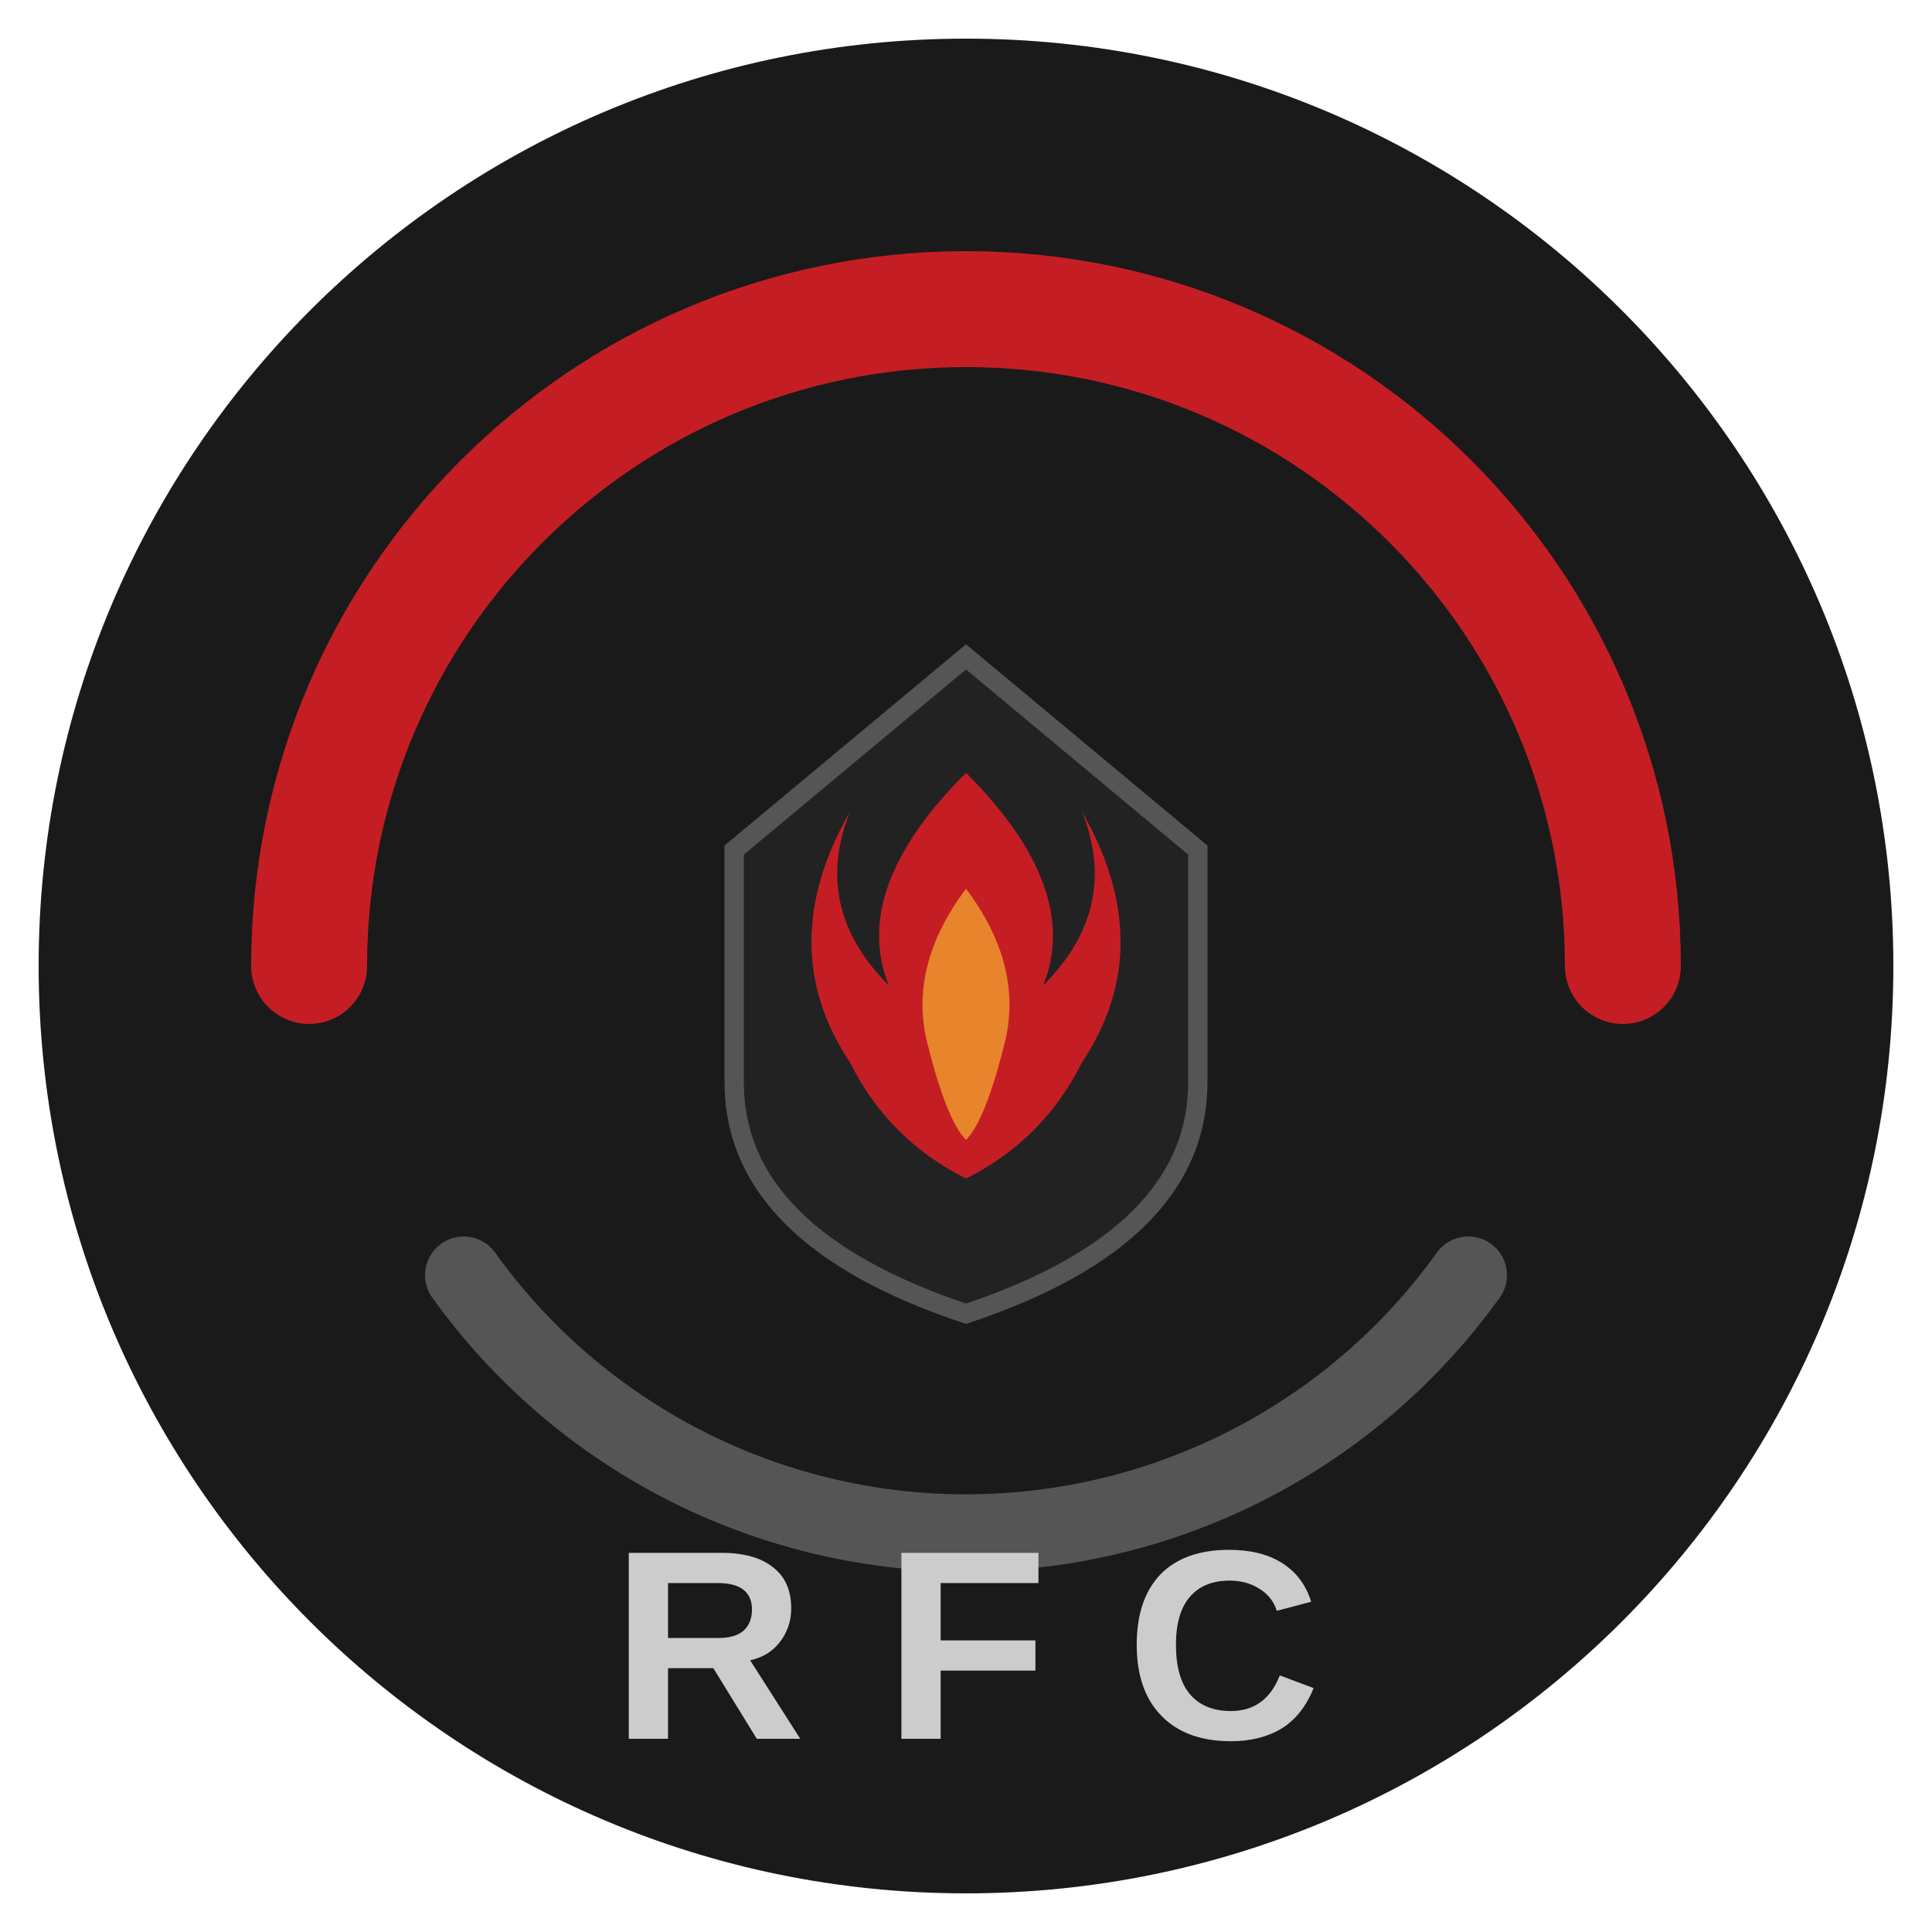
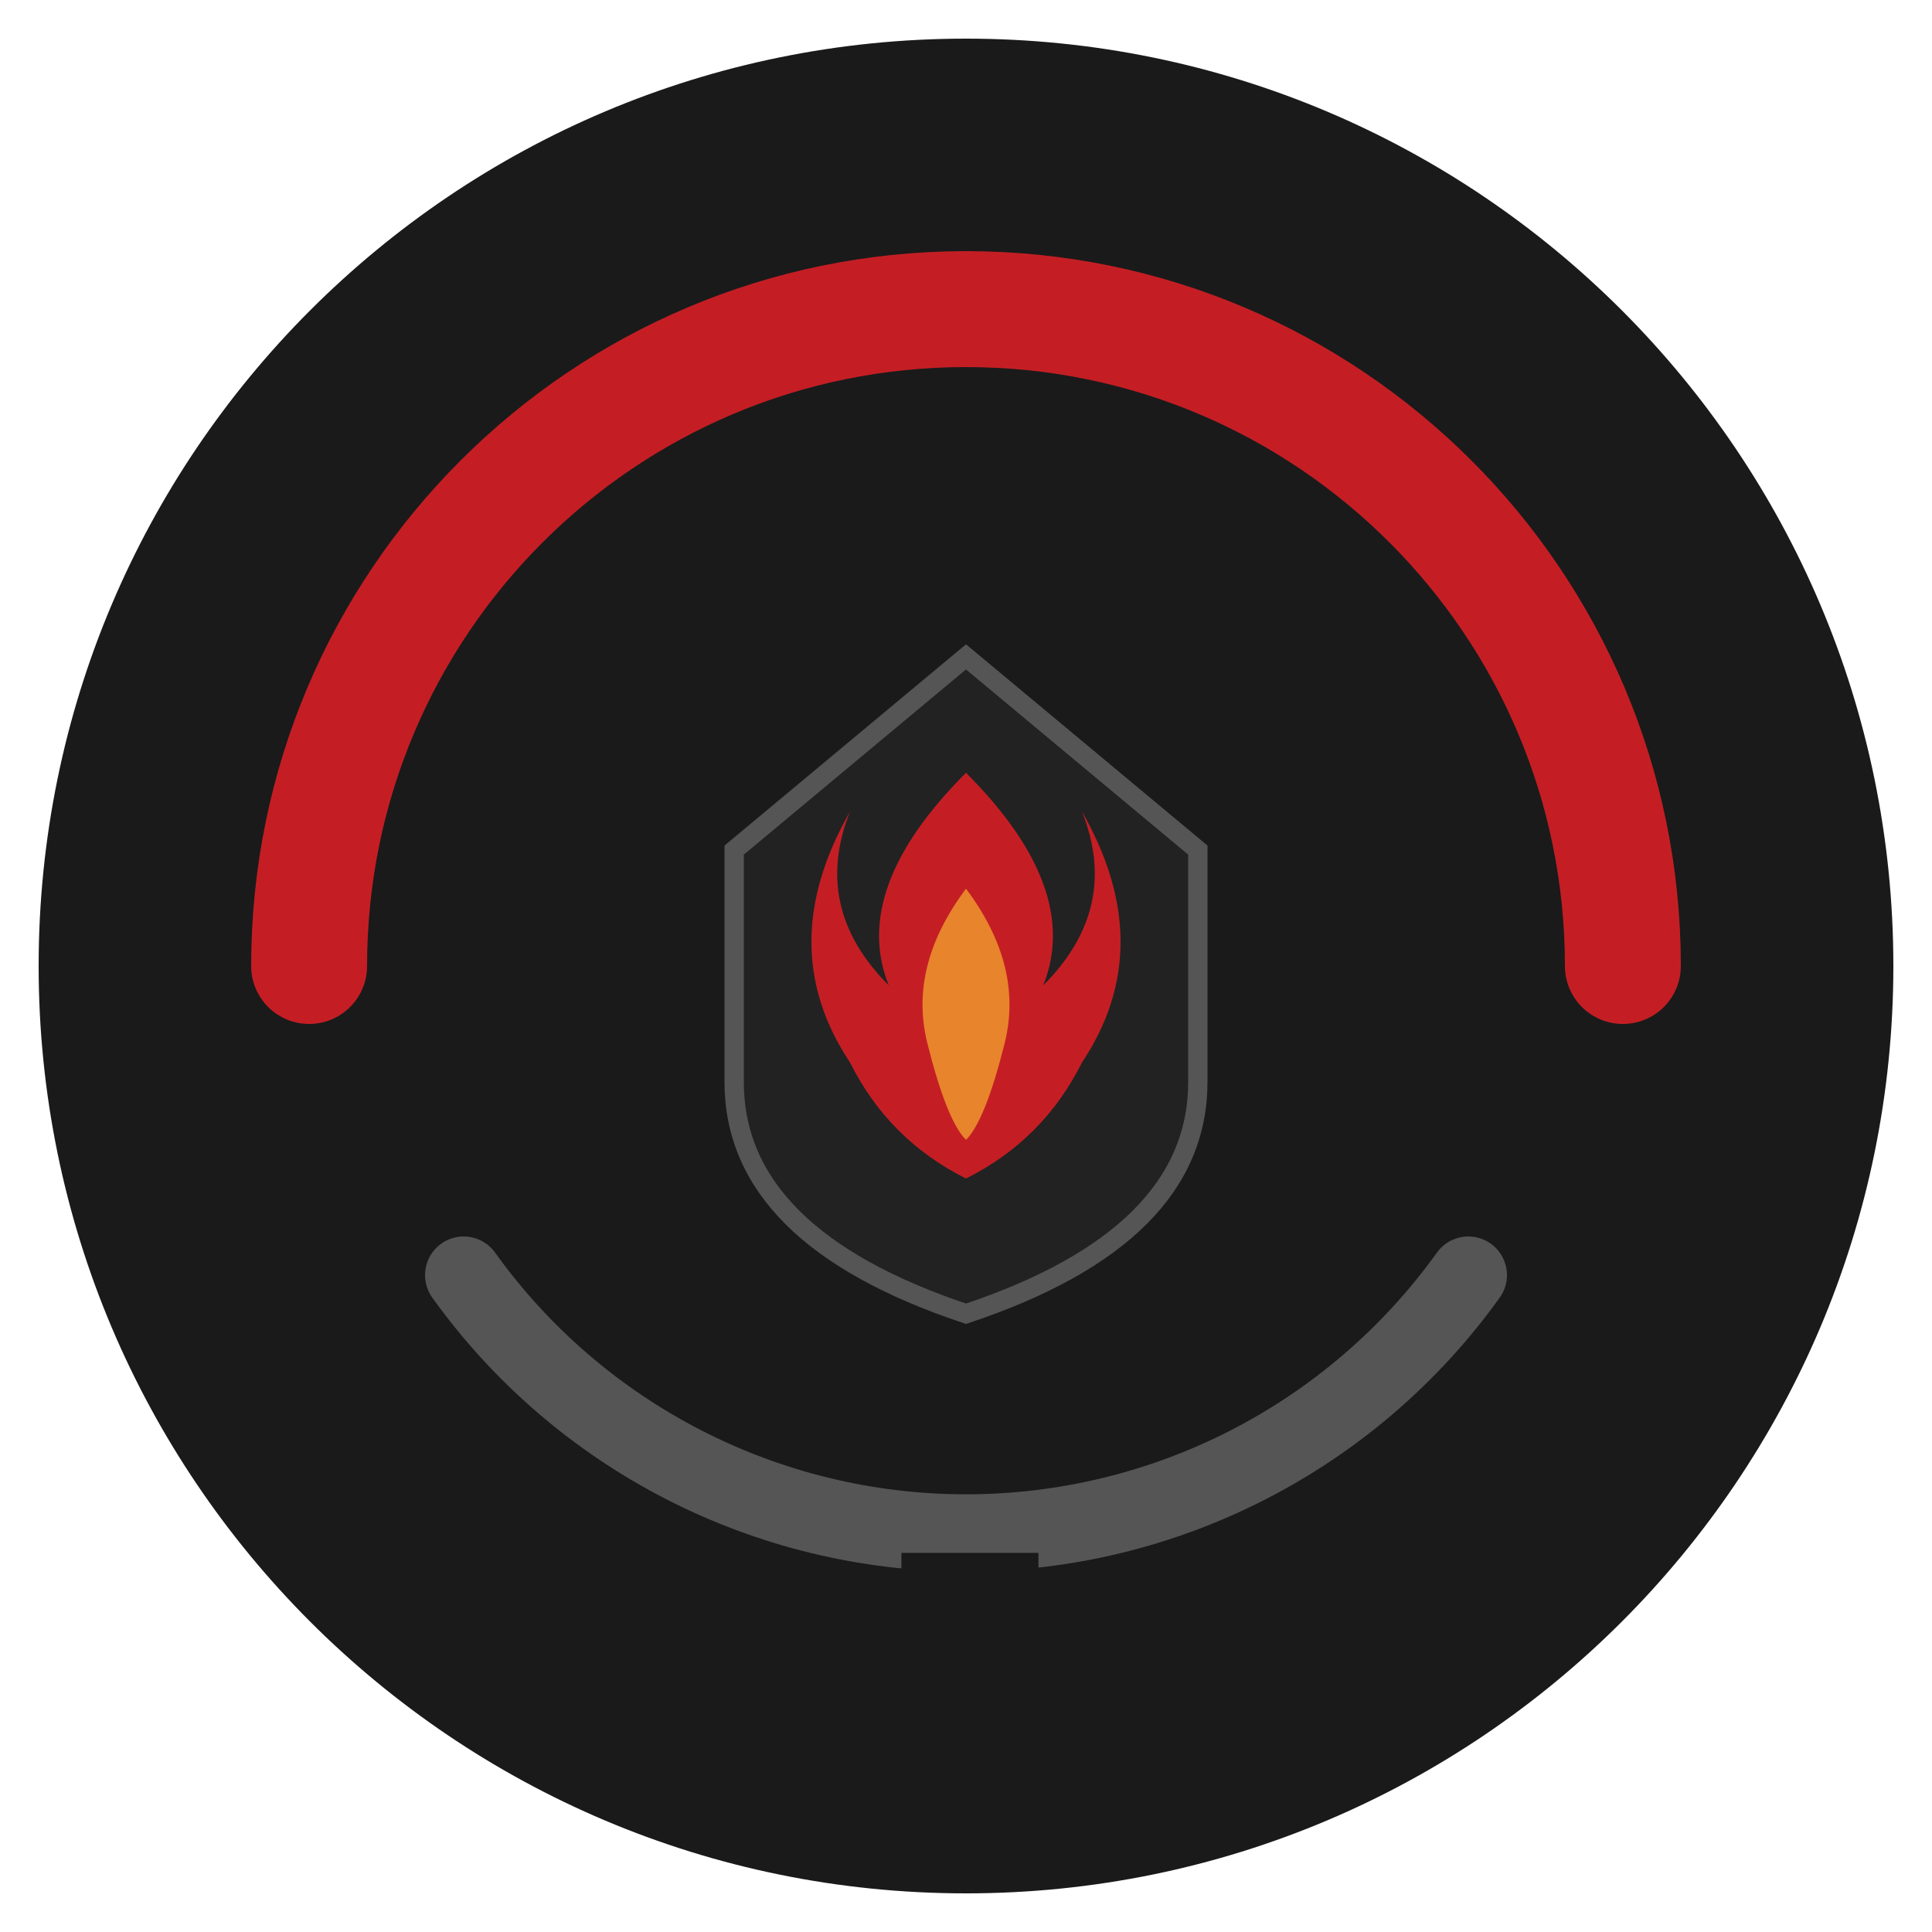
<svg xmlns="http://www.w3.org/2000/svg" viewBox="0 0 50 50" fill="none">
  <circle cx="25" cy="25" r="24" fill="#1a1a1a" />
  <path d="M8 25 A17 17 0 0 1 25 8" stroke="#C41E24" stroke-width="3" fill="none" stroke-linecap="round" />
  <path d="M42 25 A17 17 0 0 0 25 8" stroke="#C41E24" stroke-width="3" fill="none" stroke-linecap="round" />
  <path d="M12 33 A16 16 0 0 0 38 33" stroke="#555" stroke-width="2" fill="none" stroke-linecap="round" />
  <path d="M19 22 L25 17 L31 22 L31 28 Q31 32 25 34 Q19 32 19 28 Z" fill="#222" stroke="#555" stroke-width="0.5" />
  <path d="M25 20 Q28 23 27 25.5 Q29 23.5 28 21 Q30 24.5 28 27.5 Q27 29.5 25 30.5 Q23 29.5 22 27.5 Q20 24.5 22 21 Q21 23.5 23 25.5 Q22 23 25 20Z" fill="#C41E24" />
  <path d="M25 23 Q26.5 25 26 27 Q25.5 29 25 29.5 Q24.5 29 24 27 Q23.5 25 25 23Z" fill="#E8842C" />
-   <text x="25" y="45" font-family="Arial, Helvetica, sans-serif" font-size="7" font-weight="900" fill="#CCCCCC" text-anchor="middle" letter-spacing="2">RFC</text>
+   <text x="25" y="45" font-family="Arial, Helvetica, sans-serif" font-size="7" font-weight="900" fill="#1a1a1a" text-anchor="middle" letter-spacing="2">RFC</text>
</svg>
